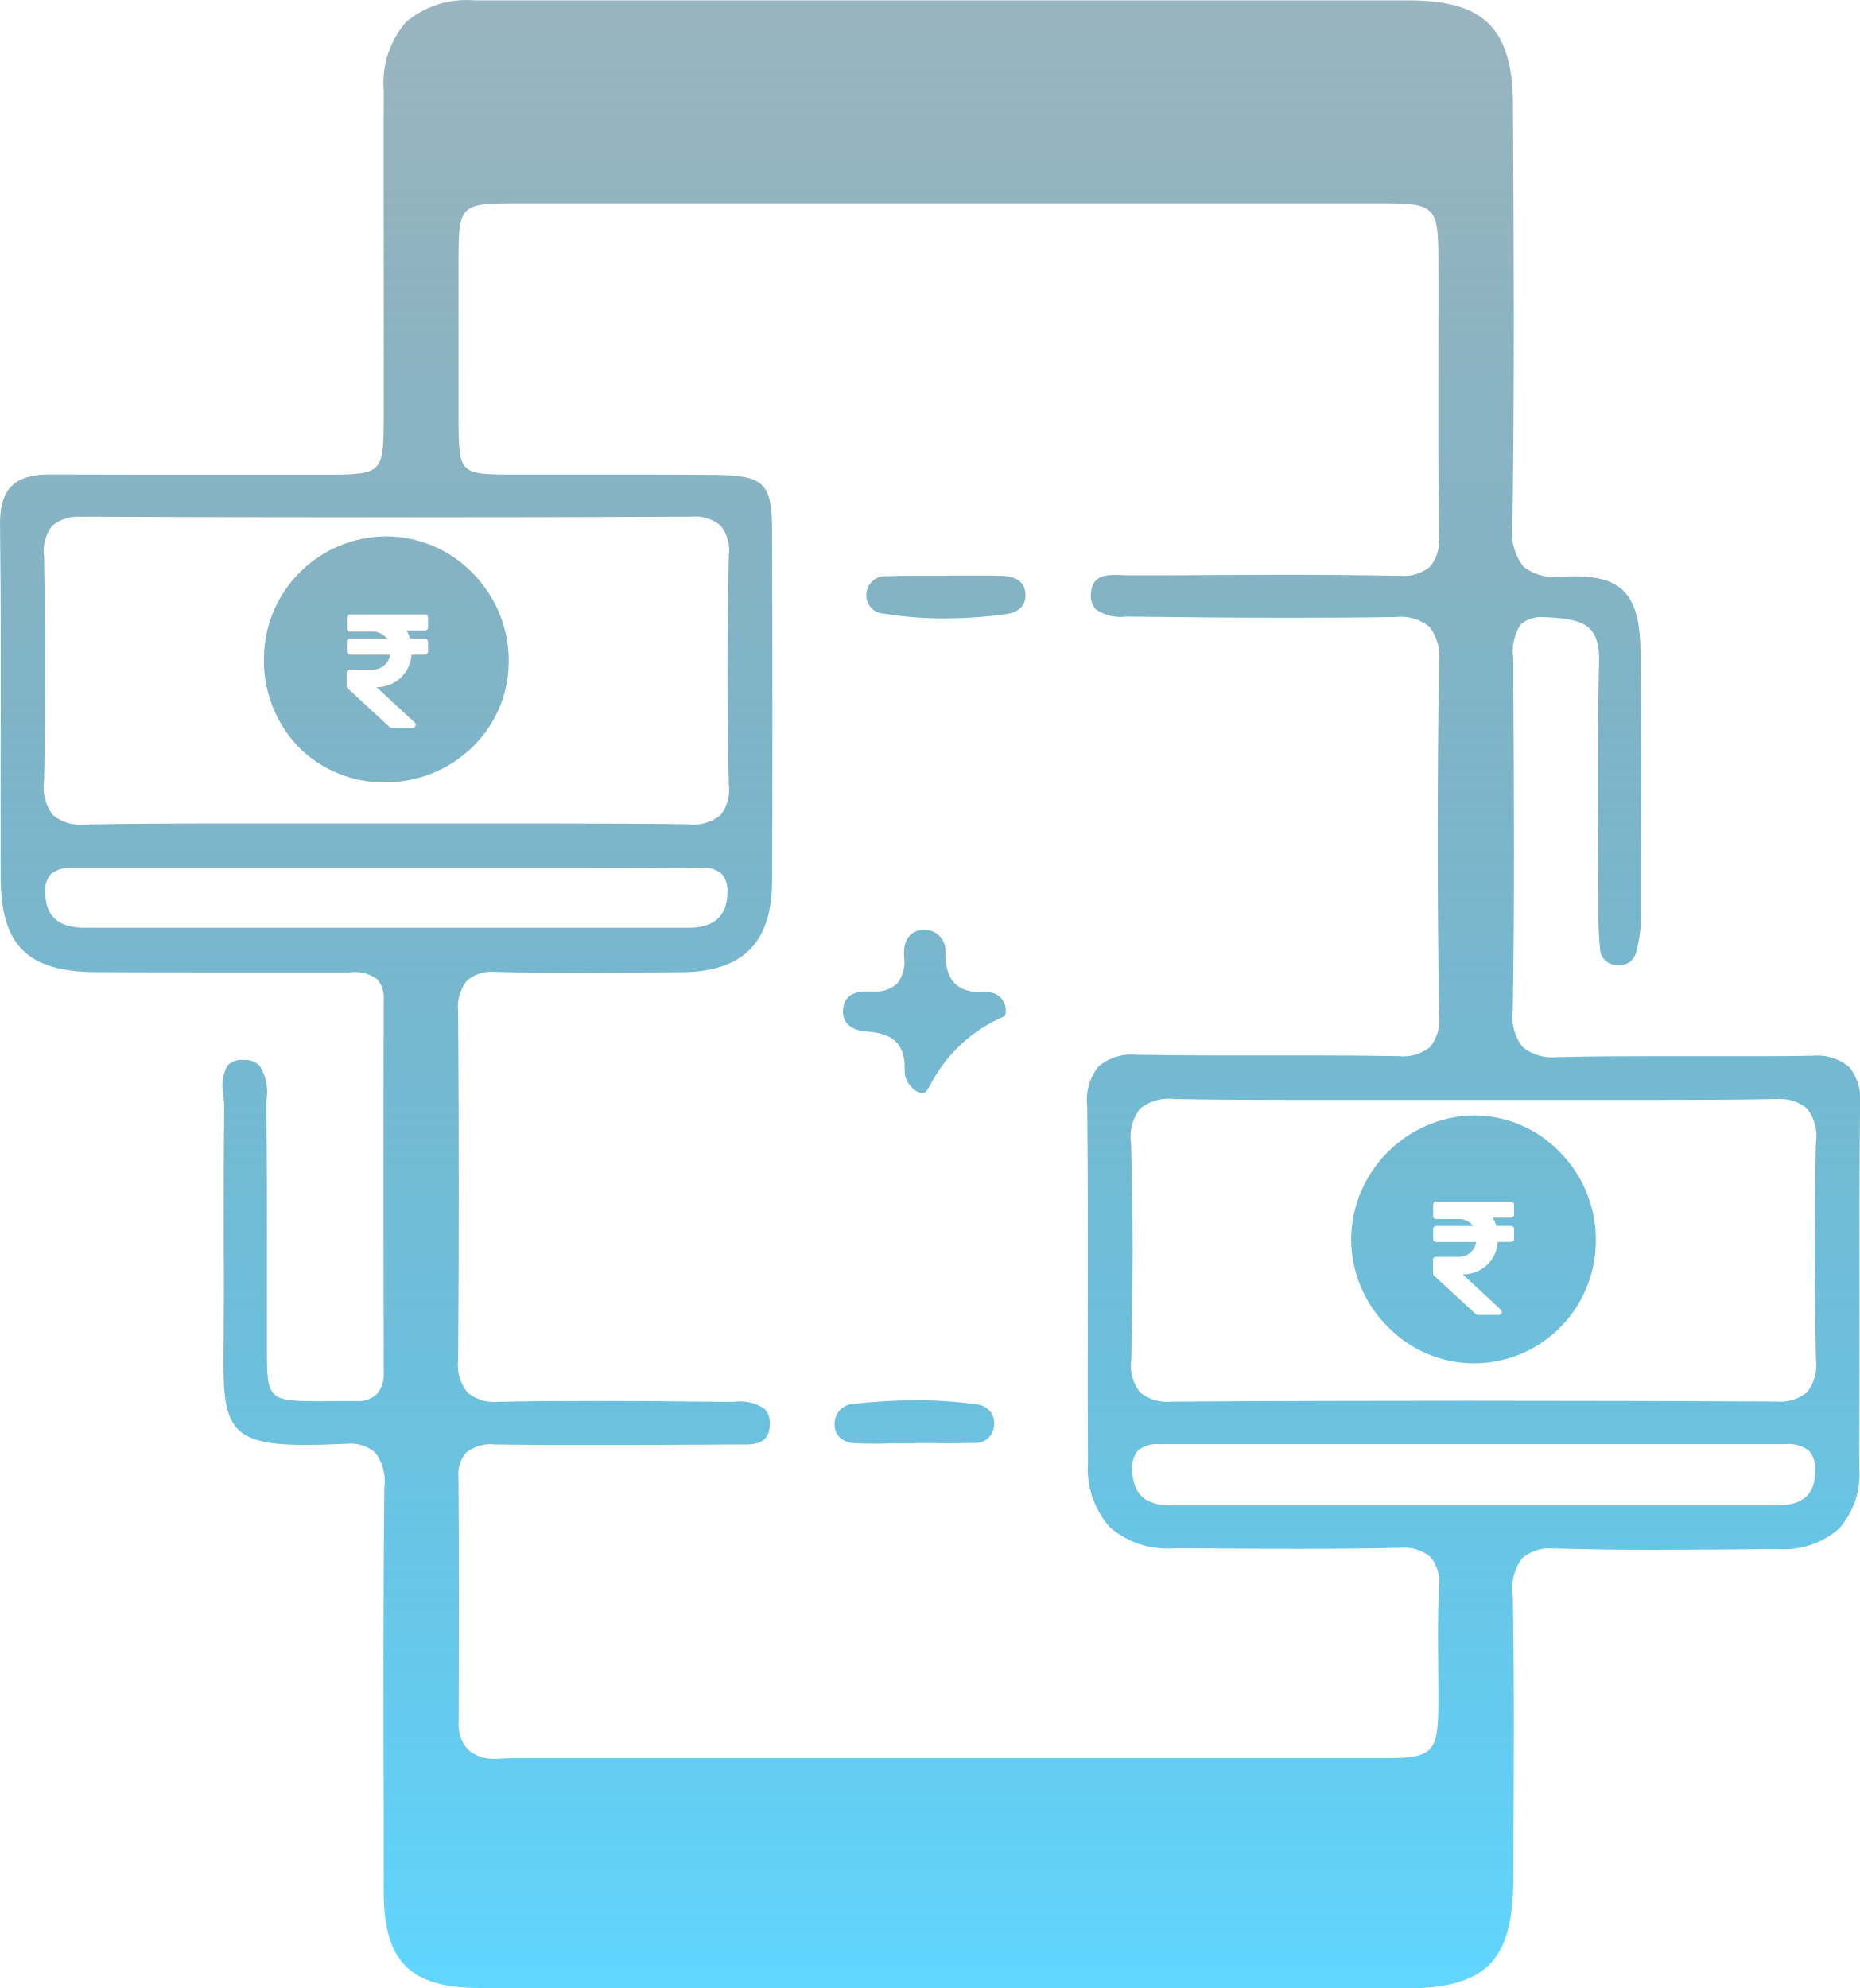
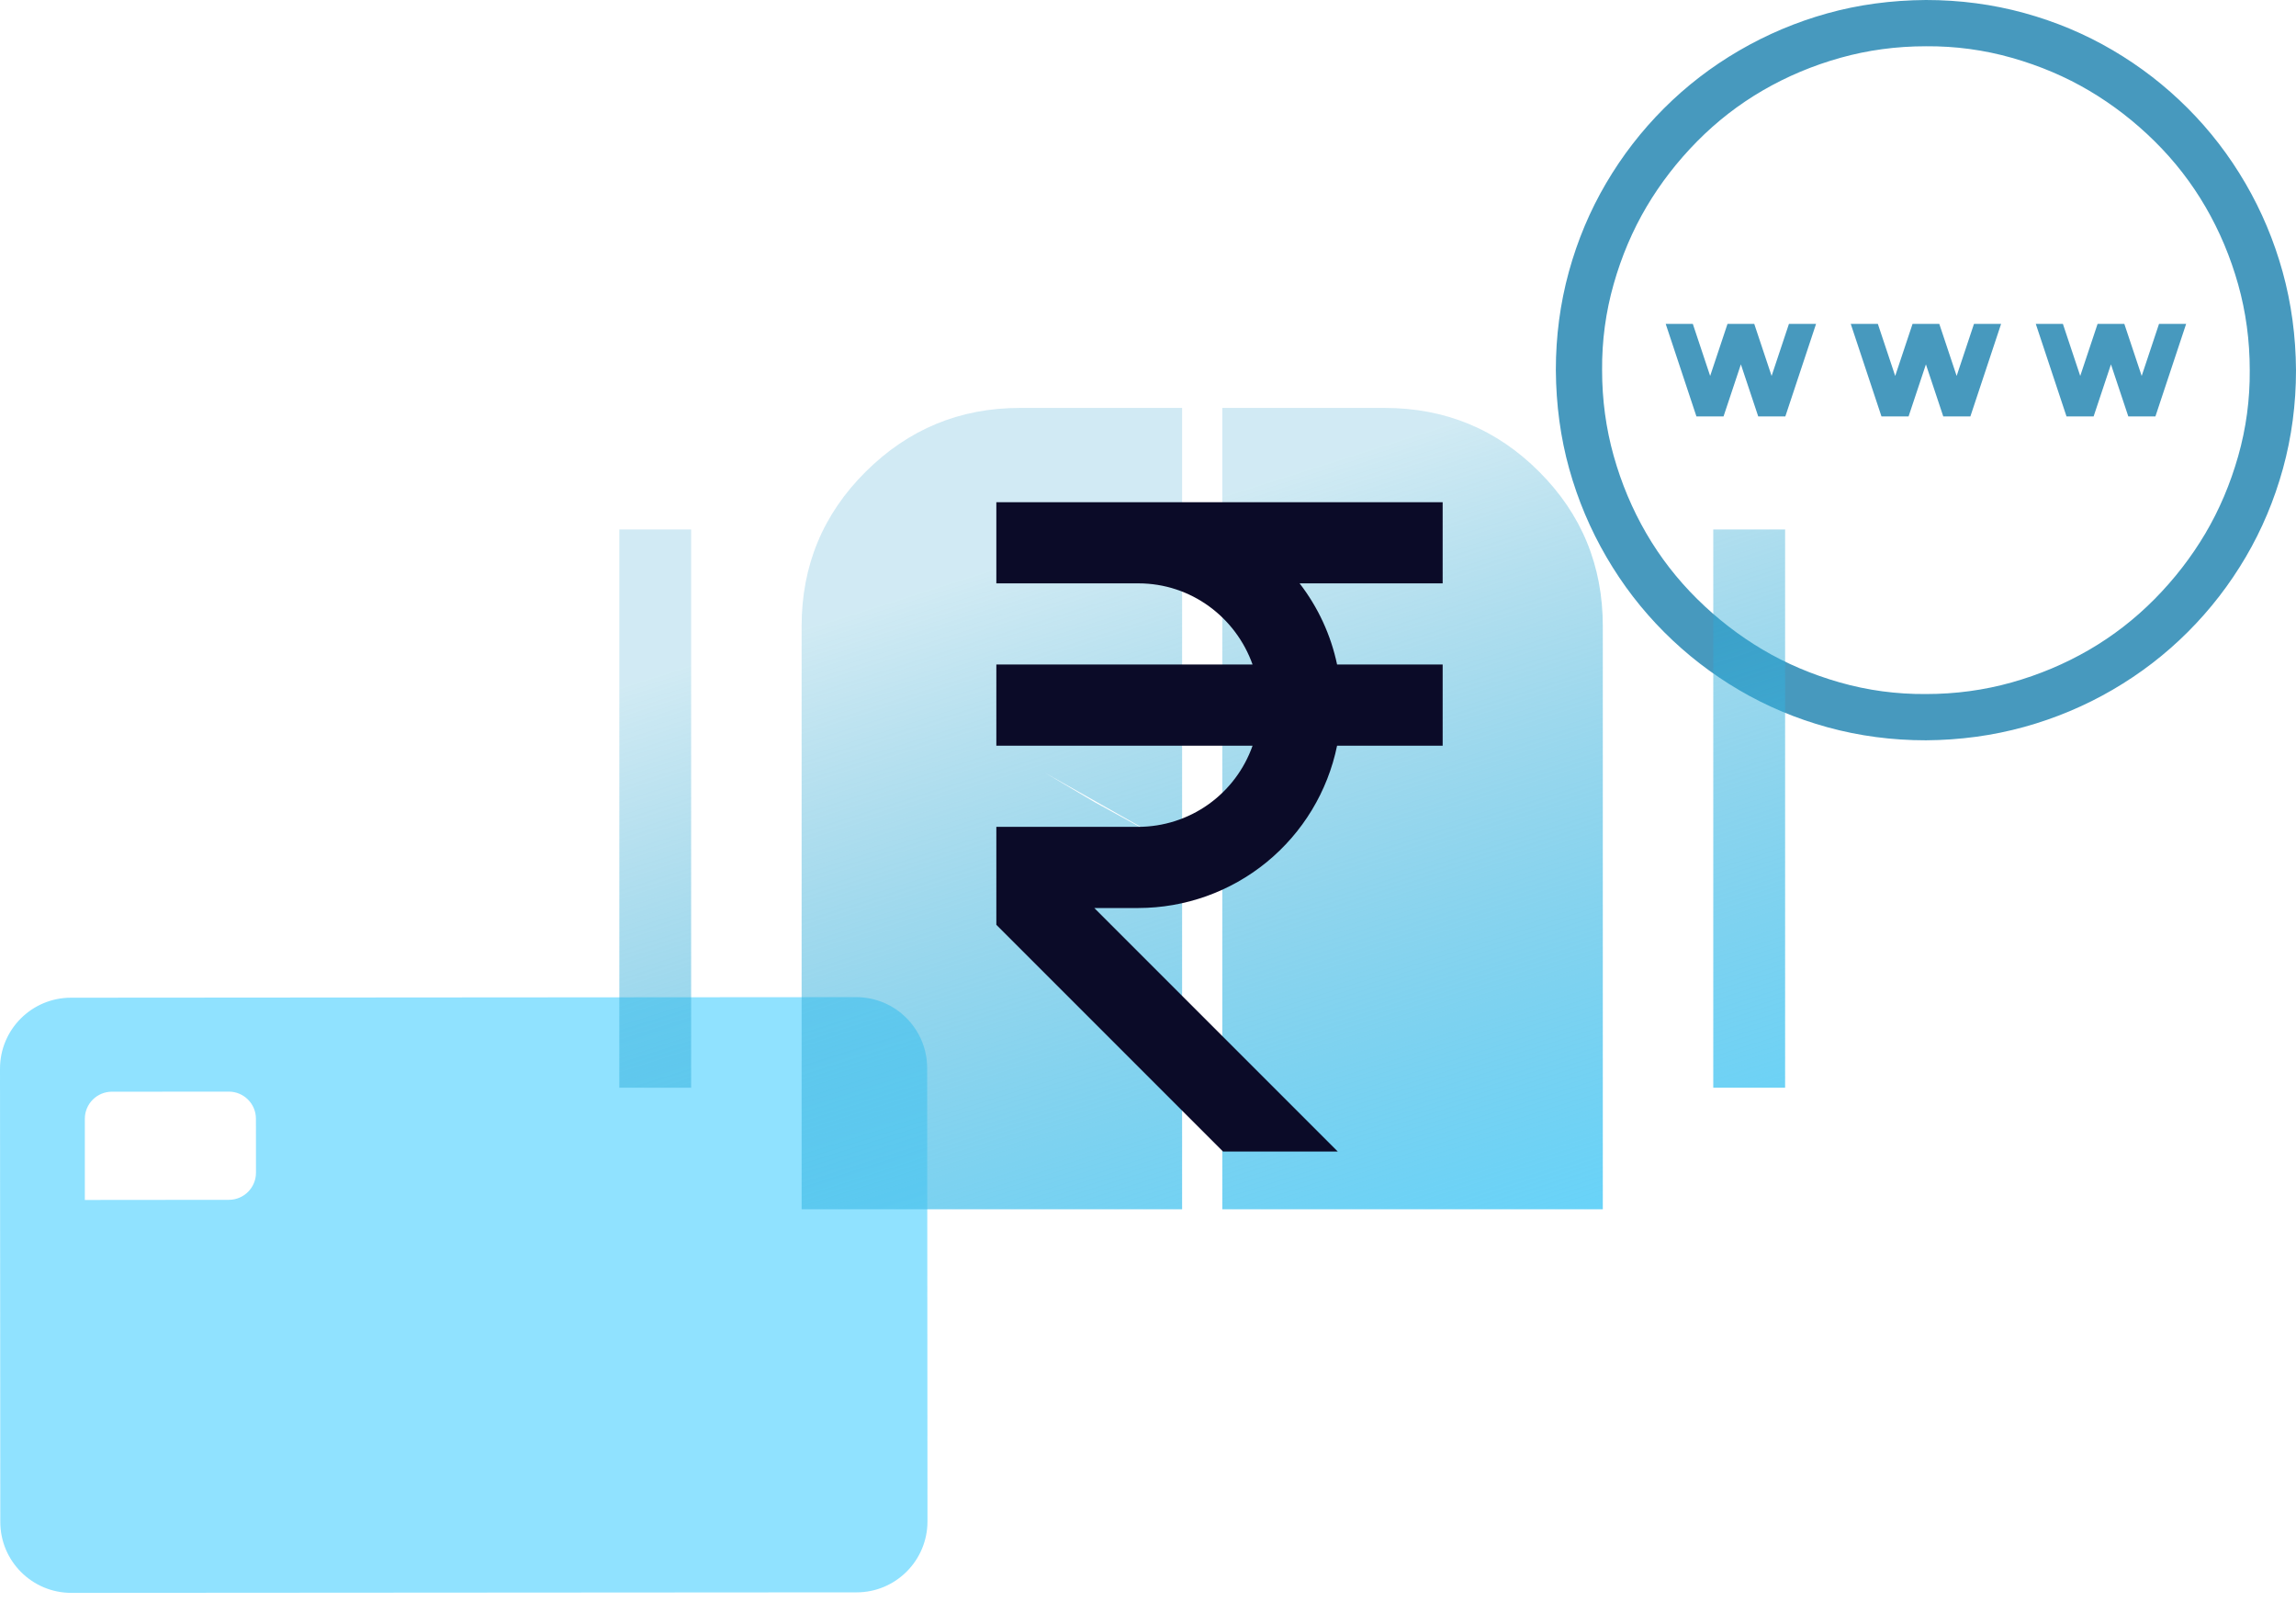
- <svg xmlns="http://www.w3.org/2000/svg" width="63.353" height="67.715" viewBox="0 0 63.353 67.715">
+ <svg xmlns="http://www.w3.org/2000/svg" width="152" height="106" viewBox="0 0 152 106" fill="none">
+   <path d="M127.5 0C129.749 0 131.918 0.287 134.008 0.861C136.097 1.436 138.051 2.257 139.87 3.326C141.688 4.394 143.339 5.67 144.822 7.154C146.306 8.637 147.582 10.296 148.65 12.13C149.719 13.965 150.541 15.919 151.115 17.992C151.689 20.066 151.984 22.235 152 24.5C152 26.749 151.713 28.918 151.139 31.008C150.564 33.097 149.743 35.051 148.674 36.87C147.606 38.688 146.33 40.339 144.846 41.822C143.363 43.306 141.704 44.582 139.87 45.65C138.035 46.719 136.081 47.541 134.008 48.115C131.934 48.689 129.765 48.984 127.5 49C125.251 49 123.082 48.713 120.992 48.139C118.903 47.565 116.949 46.743 115.13 45.674C113.312 44.606 111.661 43.33 110.178 41.846C108.694 40.363 107.418 38.704 106.35 36.87C105.281 35.035 104.459 33.089 103.885 31.032C103.311 28.974 103.016 26.797 103 24.5C103 22.251 103.287 20.082 103.861 17.992C104.436 15.903 105.257 13.949 106.326 12.13C107.394 10.312 108.67 8.661 110.154 7.178C111.637 5.694 113.296 4.418 115.13 3.35C116.965 2.281 118.911 1.459 120.968 0.885C123.026 0.311 125.203 0.016 127.5 0ZM127.5 45.938C129.462 45.938 131.352 45.682 133.17 45.172C134.989 44.661 136.695 43.944 138.291 43.019C139.886 42.093 141.337 40.969 142.645 39.645C143.953 38.321 145.069 36.878 145.995 35.315C146.92 33.751 147.646 32.045 148.172 30.194C148.698 28.344 148.953 26.446 148.938 24.5C148.938 22.538 148.682 20.648 148.172 18.83C147.661 17.011 146.944 15.305 146.019 13.71C145.093 12.114 143.969 10.663 142.645 9.355C141.321 8.047 139.878 6.931 138.314 6.005C136.751 5.08 135.045 4.354 133.194 3.828C131.344 3.302 129.446 3.047 127.5 3.062C125.538 3.062 123.648 3.318 121.83 3.828C120.011 4.339 118.305 5.056 116.709 5.981C115.114 6.907 113.663 8.031 112.355 9.355C111.047 10.679 109.931 12.122 109.005 13.685C108.08 15.249 107.354 16.955 106.828 18.806C106.302 20.656 106.047 22.554 106.062 24.5C106.062 26.462 106.318 28.352 106.828 30.17C107.339 31.989 108.056 33.696 108.981 35.291C109.907 36.886 111.031 38.337 112.355 39.645C113.679 40.953 115.122 42.069 116.686 42.995C118.249 43.92 119.955 44.645 121.806 45.172C123.656 45.698 125.554 45.953 127.5 45.938ZM141.784 24.883L142.932 21.438H144.727L142.693 27.562H140.898L139.75 24.117L138.602 27.562H136.807L134.773 21.438H136.568L137.716 24.883L138.865 21.438H140.635L141.784 24.883ZM130.682 21.438H132.477L130.443 27.562H128.648L127.5 24.117L126.352 27.562H124.557L122.523 21.438H124.318L125.466 24.883L126.615 21.438H128.385L129.534 24.883L130.682 21.438ZM118.432 21.438H120.227L118.193 27.562H116.398L115.25 24.117L114.102 27.562H112.307L110.273 21.438H112.068L113.216 24.883L114.365 21.438H116.135L117.284 24.883L118.432 21.438Z" fill="#4799BE" />
+   <path opacity="0.7" d="M61.401 100.692L61.381 70.692C61.377 68.101 59.276 66 56.679 66L4.695 66.037C2.101 66.04 0 68.142 0 70.735L0.02 100.736C0.02 103.33 2.128 105.431 4.722 105.431L56.706 105.397C59.303 105.397 61.401 103.289 61.401 100.695V100.692ZM5.616 79.42V74.053C5.616 73.062 6.418 72.259 7.409 72.259L15.148 72.254C16.138 72.254 16.942 73.056 16.943 74.047L16.946 77.619C16.947 78.61 16.145 79.414 15.154 79.415L5.619 79.424C5.617 79.424 5.616 79.422 5.616 79.42Z" fill="#61D6FF" />
+   <g filter="url(#filter0_b_262_186)">
+     <path d="M53.069 80.04V41.451C53.069 37.438 54.484 34.027 57.315 31.218C60.143 28.406 63.545 27 67.52 27H78.258V41.451V56.274L69.165 51.142L72.45 53.084L78.258 56.274V80.04H53.069ZM80.919 80.04V55.898V51.142V27H91.658C95.671 27 99.082 28.406 101.891 31.218C104.703 34.027 106.109 37.438 106.109 41.451V80.04H80.919ZM41 71.994V35.046H45.755V71.994H41ZM113.422 71.994V35.046H118.178V71.994H113.422Z" fill="url(#paint0_linear_262_186)" />
+   </g>
+   <path d="M95.507 38.612V33.24H65.96V38.612H75.361C78.859 38.612 81.811 40.863 82.923 43.984H65.96V49.357H82.923C82.371 50.923 81.348 52.281 79.995 53.243C78.641 54.205 77.022 54.724 75.361 54.729H65.96V61.213L80.965 76.218H88.561L72.444 60.101H75.361C78.456 60.097 81.454 59.026 83.85 57.069C86.247 55.111 87.895 52.388 88.518 49.357H95.507V43.984H88.518C88.106 42.029 87.258 40.193 86.036 38.612H95.507Z" fill="#0B0B28" />
  <defs>
-     <linearGradient id="linear-gradient" x1="0.5" y1="1" x2="0.5" y2="-0.954" gradientUnits="objectBoundingBox">
-       <stop offset="0" stop-color="#60d6ff" />
-       <stop offset="1" stop-opacity="0" />
+     <filter id="filter0_b_262_186" x="37" y="23" width="85.178" height="61.04" filterUnits="userSpaceOnUse" color-interpolation-filters="sRGB">
+       <feFlood flood-opacity="0" result="BackgroundImageFix" />
+       <feGaussianBlur in="BackgroundImageFix" stdDeviation="2" />
+       <feComposite in2="SourceAlpha" operator="in" result="effect1_backgroundBlur_262_186" />
+       <feBlend mode="normal" in="SourceGraphic" in2="effect1_backgroundBlur_262_186" result="shape" />
+     </filter>
+     <linearGradient id="paint0_linear_262_186" x1="125.384" y1="81.908" x2="107.126" y2="24.463" gradientUnits="userSpaceOnUse">
+       <stop offset="0.003" stop-color="#61D6FF" />
+       <stop offset="1" stop-color="#1798C6" stop-opacity="0.2" />
    </linearGradient>
  </defs>
-   <path id="Subtraction_34" data-name="Subtraction 34" d="M-14610.092-9155.283c-2.148,0-4.37,0-6.556,0-2.39,0-3.279-.895-3.282-3.29q0-.592,0-1.183v-.009q0-.586,0-1.174c-.012-3.625-.02-7.489.021-11.381a1.6,1.6,0,0,0-.312-1.2,1.277,1.277,0,0,0-.959-.3c-.043,0-.095,0-.158.007h-.025c-.522.022-.915.033-1.233.033-1.259,0-1.927-.155-2.3-.536-.52-.528-.507-1.514-.485-3.147v-.228c0-.034,0-.068,0-.1s0-.073,0-.111c.011-1.07.008-2.17,0-3.205,0-1.246,0-2.713.019-4.143,0-.106-.009-.241-.026-.412v-.007l0-.021a1.424,1.424,0,0,1,.142-1.022.68.68,0,0,1,.521-.184h.012a.721.721,0,0,1,.558.2,1.684,1.684,0,0,1,.228,1.189v.022l0,.081c0,.091,0,.161,0,.228.022,1.68.021,3.392.019,5.145,0,.987,0,2.009,0,3.022,0,1.681.054,1.729,1.781,1.741.183,0,.368,0,.5-.007h.037c.077,0,.15,0,.228,0h.228c.076,0,.154,0,.231,0h.033a.945.945,0,0,0,.7-.231,1.033,1.033,0,0,0,.239-.771c-.006-3.122-.013-7.83,0-12.655a.971.971,0,0,0-.221-.713,1.3,1.3,0,0,0-.943-.231h-.129l-2.181,0h-.024l-2.15,0c-1.433,0-2.632,0-3.643-.006h-.437c-2.413-.008-3.312-.893-3.319-3.266,0-1.073,0-2.16,0-3.211v-.924c.008-2.508.013-5.18-.021-7.841v-.1c.015-1.13.513-1.612,1.667-1.612h.029c.913,0,2.162.007,3.519.007h1.414l1.413,0h.944l.984,0h.98c2.115,0,2.115,0,2.119-2.053v-3.394c0-2.09-.008-4.951,0-7.631a3.189,3.189,0,0,1,.749-2.332,3.17,3.17,0,0,1,2.332-.746c4.059,0,8.59,0,14.862,0h16.978c2.564,0,3.525.964,3.544,3.544v.192c.025,4.62.052,9.4-.019,14.1a1.932,1.932,0,0,0,.364,1.439,1.564,1.564,0,0,0,1.175.353c.054,0,.136,0,.224,0,.128-.007.243-.011.342-.011,1.666,0,2.236.654,2.259,2.593.026,2.386.02,4.813.013,7.161v.151l0,.48,0,.125,0,1.2a4.654,4.654,0,0,1-.158,1.069.582.582,0,0,1-.595.47.921.921,0,0,1-.133-.011.569.569,0,0,1-.507-.559,9.737,9.737,0,0,1-.055-1.083c0-.543,0-1.18-.008-1.946l0-.419v-.1c-.011-1.932-.023-4.12.029-6.241.029-1.287-.623-1.422-1.7-1.491-.058,0-.123-.008-.184-.008a1.058,1.058,0,0,0-.779.243,1.641,1.641,0,0,0-.257,1.167l0,.8v.1c.021,3.634.044,7.392-.019,11.083a1.682,1.682,0,0,0,.334,1.249,1.6,1.6,0,0,0,1.205.342h.14c1.082-.026,2.184-.029,2.919-.029h1.19l.448,0,.682,0h.048l.981,0c.886,0,1.575,0,2.17-.015a.117.117,0,0,0,.037,0h.037a1.7,1.7,0,0,1,1.267.383,1.727,1.727,0,0,1,.371,1.277c-.026,2.317-.022,4.638-.019,6.882,0,2.121,0,3.871-.008,5.5a2.8,2.8,0,0,1-.69,2.068,2.866,2.866,0,0,1-2.082.693h-.007c-.338,0-.672,0-.966.008l-.184,0h-.012l-.85.007c-.635,0-1.424.012-2.165.012-1.209,0-2.288-.015-3.3-.045-.048,0-.1,0-.144,0a1.431,1.431,0,0,0-1.079.326,1.681,1.681,0,0,0-.323,1.256c.055,2.972.036,5.959.019,8.85v.086l0,.727c-.015,2.833-.928,3.742-3.757,3.742h-20.194l-2.32,0h-.029Zm-5.186-7.826c.257,0,.521,0,.782,0l.391,0h.007l.385,0h13.937l7.246,0h.119l6.59,0c1.617,0,1.8-.185,1.814-1.8,0-.4,0-.865-.007-1.41v-.033c-.008-.729-.017-1.635.025-2.5a1.434,1.434,0,0,0-.271-1.1,1.4,1.4,0,0,0-1.065-.323.633.633,0,0,0-.084,0c-1.01.022-2.133.033-3.431.033-1.072,0-2.237-.009-3.236-.017l-.281,0-.669,0a3,3,0,0,1-2.185-.73,3.024,3.024,0,0,1-.731-2.207c-.009-1.3-.008-2.625-.007-3.905v-1.347c0-1.753.009-4.4-.019-6.859a1.833,1.833,0,0,1,.39-1.37,1.73,1.73,0,0,1,1.292-.393h.041a.184.184,0,0,0,.04,0c.813.016,1.65.022,2.633.022l.968,0h.05l.7,0,.5,0h1c1.086,0,1.967.007,2.856.022h.114a1.458,1.458,0,0,0,1.1-.312,1.5,1.5,0,0,0,.3-1.123c-.062-3.974-.062-8,0-11.976a1.635,1.635,0,0,0-.326-1.209,1.544,1.544,0,0,0-1.164-.334.917.917,0,0,0-.1,0c-1,.018-2.133.025-3.555.025-1.939,0-3.915-.021-5.42-.04h-.1a1.473,1.473,0,0,1-1.039-.257.722.722,0,0,1-.15-.562c.044-.528.421-.6.822-.6.077,0,.159,0,.242.007h.043c.067,0,.14.007.211.007l.83,0,.275,0h.023l1.111-.007c.85,0,1.906-.012,2.9-.012,1.444,0,2.743.011,3.971.033h.063a1.424,1.424,0,0,0,1.061-.312,1.476,1.476,0,0,0,.3-1.1c-.028-2.015-.025-4.035-.022-5.99v-.154c0-.95.008-2.133,0-3.246,0-1.758-.124-1.881-1.84-1.884-1.479,0-3.085,0-4.943,0h-4.942c-1.649,0-3.324,0-4.943,0h-7.278c-.809,0-1.63,0-2.424,0l-2.4,0-2.4,0h-.056c-2.145,0-2.145,0-2.148,2.074,0,1.759,0,3.545,0,5.307.008,1.819.042,1.854,1.8,1.858h4.264c.815,0,1.74,0,2.677.011,1.664.016,1.936.278,1.939,1.873.015,4.783.015,8.477,0,11.976-.012,2.092-.994,3.074-3.093,3.093h-.08l-.162,0-.813.006c-.692,0-1.555.012-2.37.012-1.208,0-2.081-.009-2.832-.029-.029,0-.06,0-.088,0a1.281,1.281,0,0,0-.955.293,1.452,1.452,0,0,0-.3,1.072c.029,4.23.029,8.1,0,11.84a1.494,1.494,0,0,0,.315,1.117,1.425,1.425,0,0,0,1.062.319h.056c.948-.021,1.978-.029,3.338-.029,1.464,0,2.905.015,4.257.03l.293,0h.07a1.468,1.468,0,0,1,1.058.249.732.732,0,0,1,.165.565c-.029.563-.429.64-.855.64l-.108,0-.1,0c-.077,0-.149,0-.22,0-1.538.01-2.923.015-4.355.015-1.454,0-2.621,0-3.673-.015h-.025a1.338,1.338,0,0,0-1.01.279,1.122,1.122,0,0,0-.257.841c.025,2.705.018,5.472.007,8.3a1.3,1.3,0,0,0,.313.97,1.313,1.313,0,0,0,.97.315h.073C-14615.776-9163.109-14615.522-9163.109-14615.277-9163.109Zm21.8-10.693a1.02,1.02,0,0,0-.761.209.921.921,0,0,0-.194.684c.019.8.448,1.189,1.314,1.189,6.879,0,13.872,0,20.636,0,.9-.008,1.307-.37,1.311-1.176a.937.937,0,0,0-.213-.69,1.153,1.153,0,0,0-.837-.22h-.133c-.04,0-.085,0-.128,0-1.132,0-2.281,0-3.394,0h-3.394c-1.131,0-2.281,0-3.394,0-1.143,0-2.324,0-3.484,0h-3.485c-1.143,0-2.324,0-3.485,0h-.184l-.044,0h-.132Zm10.676-1.484c3.5,0,6.959.009,10.268.026h.015a1.452,1.452,0,0,0,1.072-.316,1.521,1.521,0,0,0,.3-1.142c-.056-2.683-.055-5.085,0-7.345a1.546,1.546,0,0,0-.3-1.176,1.481,1.481,0,0,0-1.1-.322h-.073c-1.154.021-2.465.029-4.249.029-.849,0-1.811,0-2.975,0l-.544,0c-.8,0-1.628,0-2.431,0s-1.612,0-2.4,0l-.536,0c-1.146,0-2.1,0-2.935,0-1.758,0-3.05-.009-4.19-.029a1,1,0,0,0-.106,0,1.549,1.549,0,0,0-1.189.334,1.561,1.561,0,0,0-.3,1.183c.09,2.72.052,5.354.008,7.345a1.487,1.487,0,0,0,.294,1.124,1.463,1.463,0,0,0,1.087.319h.015C-14589.762-9175.278-14586.308-9175.287-14582.8-9175.287Zm-47.712-18.148a1.019,1.019,0,0,0-.757.213.867.867,0,0,0-.187.668c.029.789.462,1.157,1.362,1.157,6.732,0,13.694,0,20.544,0,.871,0,1.318-.4,1.329-1.186a.89.89,0,0,0-.2-.658.951.951,0,0,0-.68-.2c-.074,0-.153,0-.215.007h-.02c-.1,0-.179.007-.25.007-1.534-.008-3.057-.011-4.936-.011h-2.634c-.431,0-.877,0-1.318,0h-1.314c-.847,0-1.722,0-2.585,0h-2.582c-1.386,0-2.65,0-3.873,0l-.99,0h-.506C-14630.386-9193.436-14630.448-9193.436-14630.514-9193.436Zm.315-11.957a1.386,1.386,0,0,0-1.021.3,1.411,1.411,0,0,0-.279,1.065c.05,2.873.049,5.293,0,7.616a1.563,1.563,0,0,0,.3,1.175,1.455,1.455,0,0,0,1.084.32h.084c1.185-.023,2.5-.033,4.543-.033.985,0,2,0,2.831,0h.174l.67,0c.628,0,1.322,0,1.984,0l1.354,0h.014l1.351,0h.015c.911,0,1.839,0,2.736,0,1.974,0,3.388.008,4.729.025h.059a1.468,1.468,0,0,0,1.113-.309,1.412,1.412,0,0,0,.282-1.058c-.06-2.405-.062-4.941,0-7.753a1.391,1.391,0,0,0-.278-1.054,1.39,1.39,0,0,0-1.028-.3h-.019c-3.366.015-6.844.021-10.338.021s-6.968-.007-10.334-.021Zm27.19,31.567c-.285,0-.555,0-.834-.011-.453-.019-.72-.25-.73-.636a.683.683,0,0,1,.672-.712,19.6,19.6,0,0,1,2.108-.121,14.764,14.764,0,0,1,2.053.14.714.714,0,0,1,.484.261.668.668,0,0,1,.11.5.625.625,0,0,1-.653.555l-.068,0-.064,0c-.215,0-.437.011-.69.011-.206,0-.421,0-.595-.008h-.6v.011h-.6l-.294,0Zm20.25-2.735h-.044a4.115,4.115,0,0,1-2.92-1.238,4.24,4.24,0,0,1-1.256-3.019,4.264,4.264,0,0,1,4.146-4.19h.037a4.076,4.076,0,0,1,2.9,1.224,4.242,4.242,0,0,1,1.252,3.037,4.194,4.194,0,0,1-1.2,2.945A4.129,4.129,0,0,1-14582.758-9176.561Zm-1.333-3.629a.1.1,0,0,0-.1.1v.46a.1.1,0,0,0,.033.076l1.425,1.315a.1.1,0,0,0,.07.029h.712a.108.108,0,0,0,.1-.066.107.107,0,0,0-.026-.113l-1.3-1.205a1.174,1.174,0,0,0,1.194-1.105h.455a.1.1,0,0,0,.1-.1v-.346a.1.1,0,0,0-.1-.1h-.507a1.26,1.26,0,0,0-.121-.279h.628a.1.1,0,0,0,.1-.1v-.345a.1.1,0,0,0-.1-.1h-2.556a.1.1,0,0,0-.1.1v.385a.1.1,0,0,0,.1.106h.737a.617.617,0,0,1,.525.235h-1.263a.1.1,0,0,0-.1.1v.346a.1.1,0,0,0,.1.1h1.369a.6.6,0,0,1-.646.507Zm-17.5-5.582a.558.558,0,0,1-.36-.2.767.767,0,0,1-.235-.543c.033-.887-.349-1.289-1.277-1.345-.318-.022-.848-.147-.823-.73.022-.528.445-.64.8-.64a.64.64,0,0,1,.085,0h0l.066,0,.079,0a1.074,1.074,0,0,0,.819-.271,1.217,1.217,0,0,0,.231-.926c-.019-.312.038-.845.628-.9a.723.723,0,0,1,.088,0,.7.7,0,0,1,.69.76c0,.942.379,1.362,1.216,1.362.048,0,.1,0,.165,0l.03,0,.025,0a.617.617,0,0,1,.62.69.148.148,0,0,0-.007.044l0,.017c-.006.034-.013.062-.027.067a5.049,5.049,0,0,0-2.546,2.366l-.108.164A.164.164,0,0,1-14601.59-9185.771Zm-18.281-10.58h-.048a4.085,4.085,0,0,1-2.924-1.216,4.265,4.265,0,0,1-1.164-3.088,4.174,4.174,0,0,1,4.157-4.073h.063a4.109,4.109,0,0,1,2.916,1.278,4.249,4.249,0,0,1,1.2,3.063,4.059,4.059,0,0,1-1.264,2.861A4.21,4.21,0,0,1-14619.871-9196.352Zm-1.22-3.838a.106.106,0,0,0-.1.1v.459a.1.1,0,0,0,.033.077l1.425,1.314a.1.1,0,0,0,.069.029h.717a.1.1,0,0,0,.1-.066.1.1,0,0,0-.026-.113l-1.3-1.205a1.179,1.179,0,0,0,1.193-1.105h.456a.106.106,0,0,0,.106-.1v-.345a.107.107,0,0,0-.106-.107h-.507a1.169,1.169,0,0,0-.122-.275h.629a.1.1,0,0,0,.106-.1v-.345a.1.1,0,0,0-.106-.1h-2.557a.1.1,0,0,0-.1.1v.386a.1.1,0,0,0,.1.1h.738a.626.626,0,0,1,.525.234h-1.264a.106.106,0,0,0-.1.107v.345a.105.105,0,0,0,.1.1h1.374a.6.6,0,0,1-.646.507Zm20.275-1.744a12.831,12.831,0,0,1-2.075-.165.621.621,0,0,1-.6-.628.649.649,0,0,1,.717-.646c.24-.01.5-.015.852-.015.191,0,.39,0,.588,0l.293,0h.295v-.007h.139l.219,0,.219,0h.194c.129,0,.26,0,.386,0,.278,0,.512,0,.734.012.49.018.746.209.782.584.037.393-.2.653-.649.716A15.183,15.183,0,0,1-14600.815-9201.934Z" transform="translate(14633 9222.998)" fill="url(#linear-gradient)" />
</svg>
